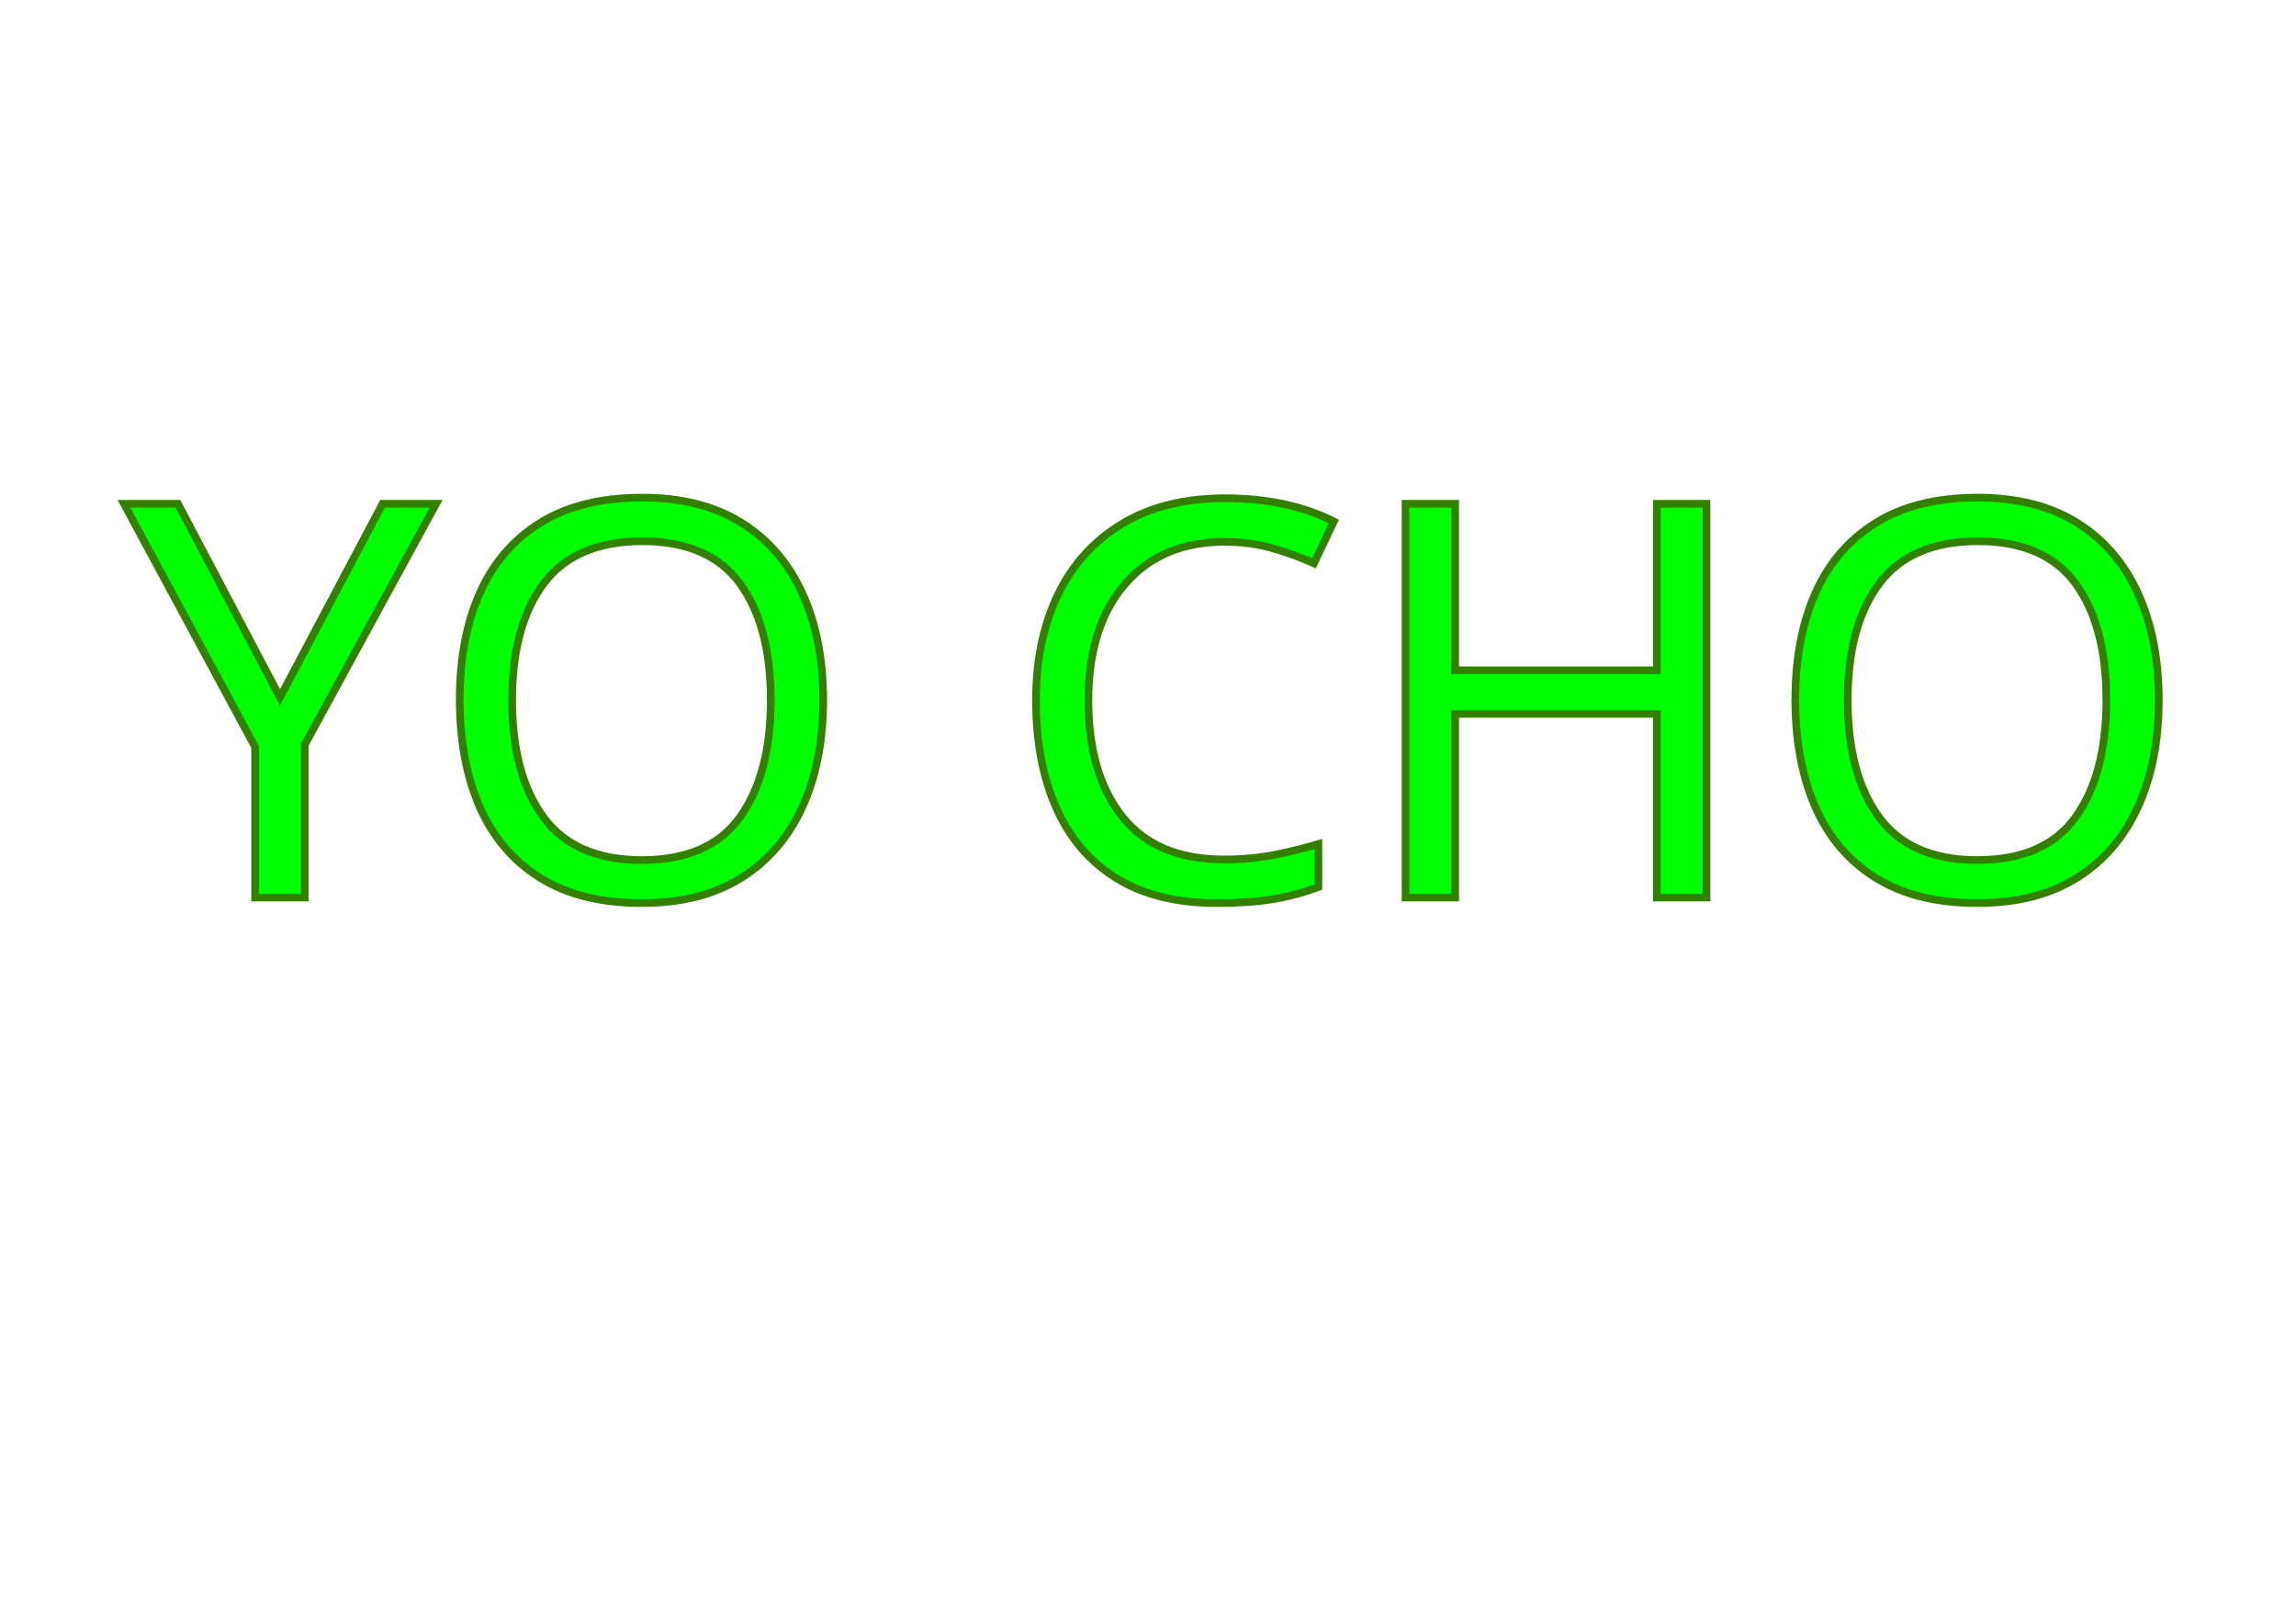
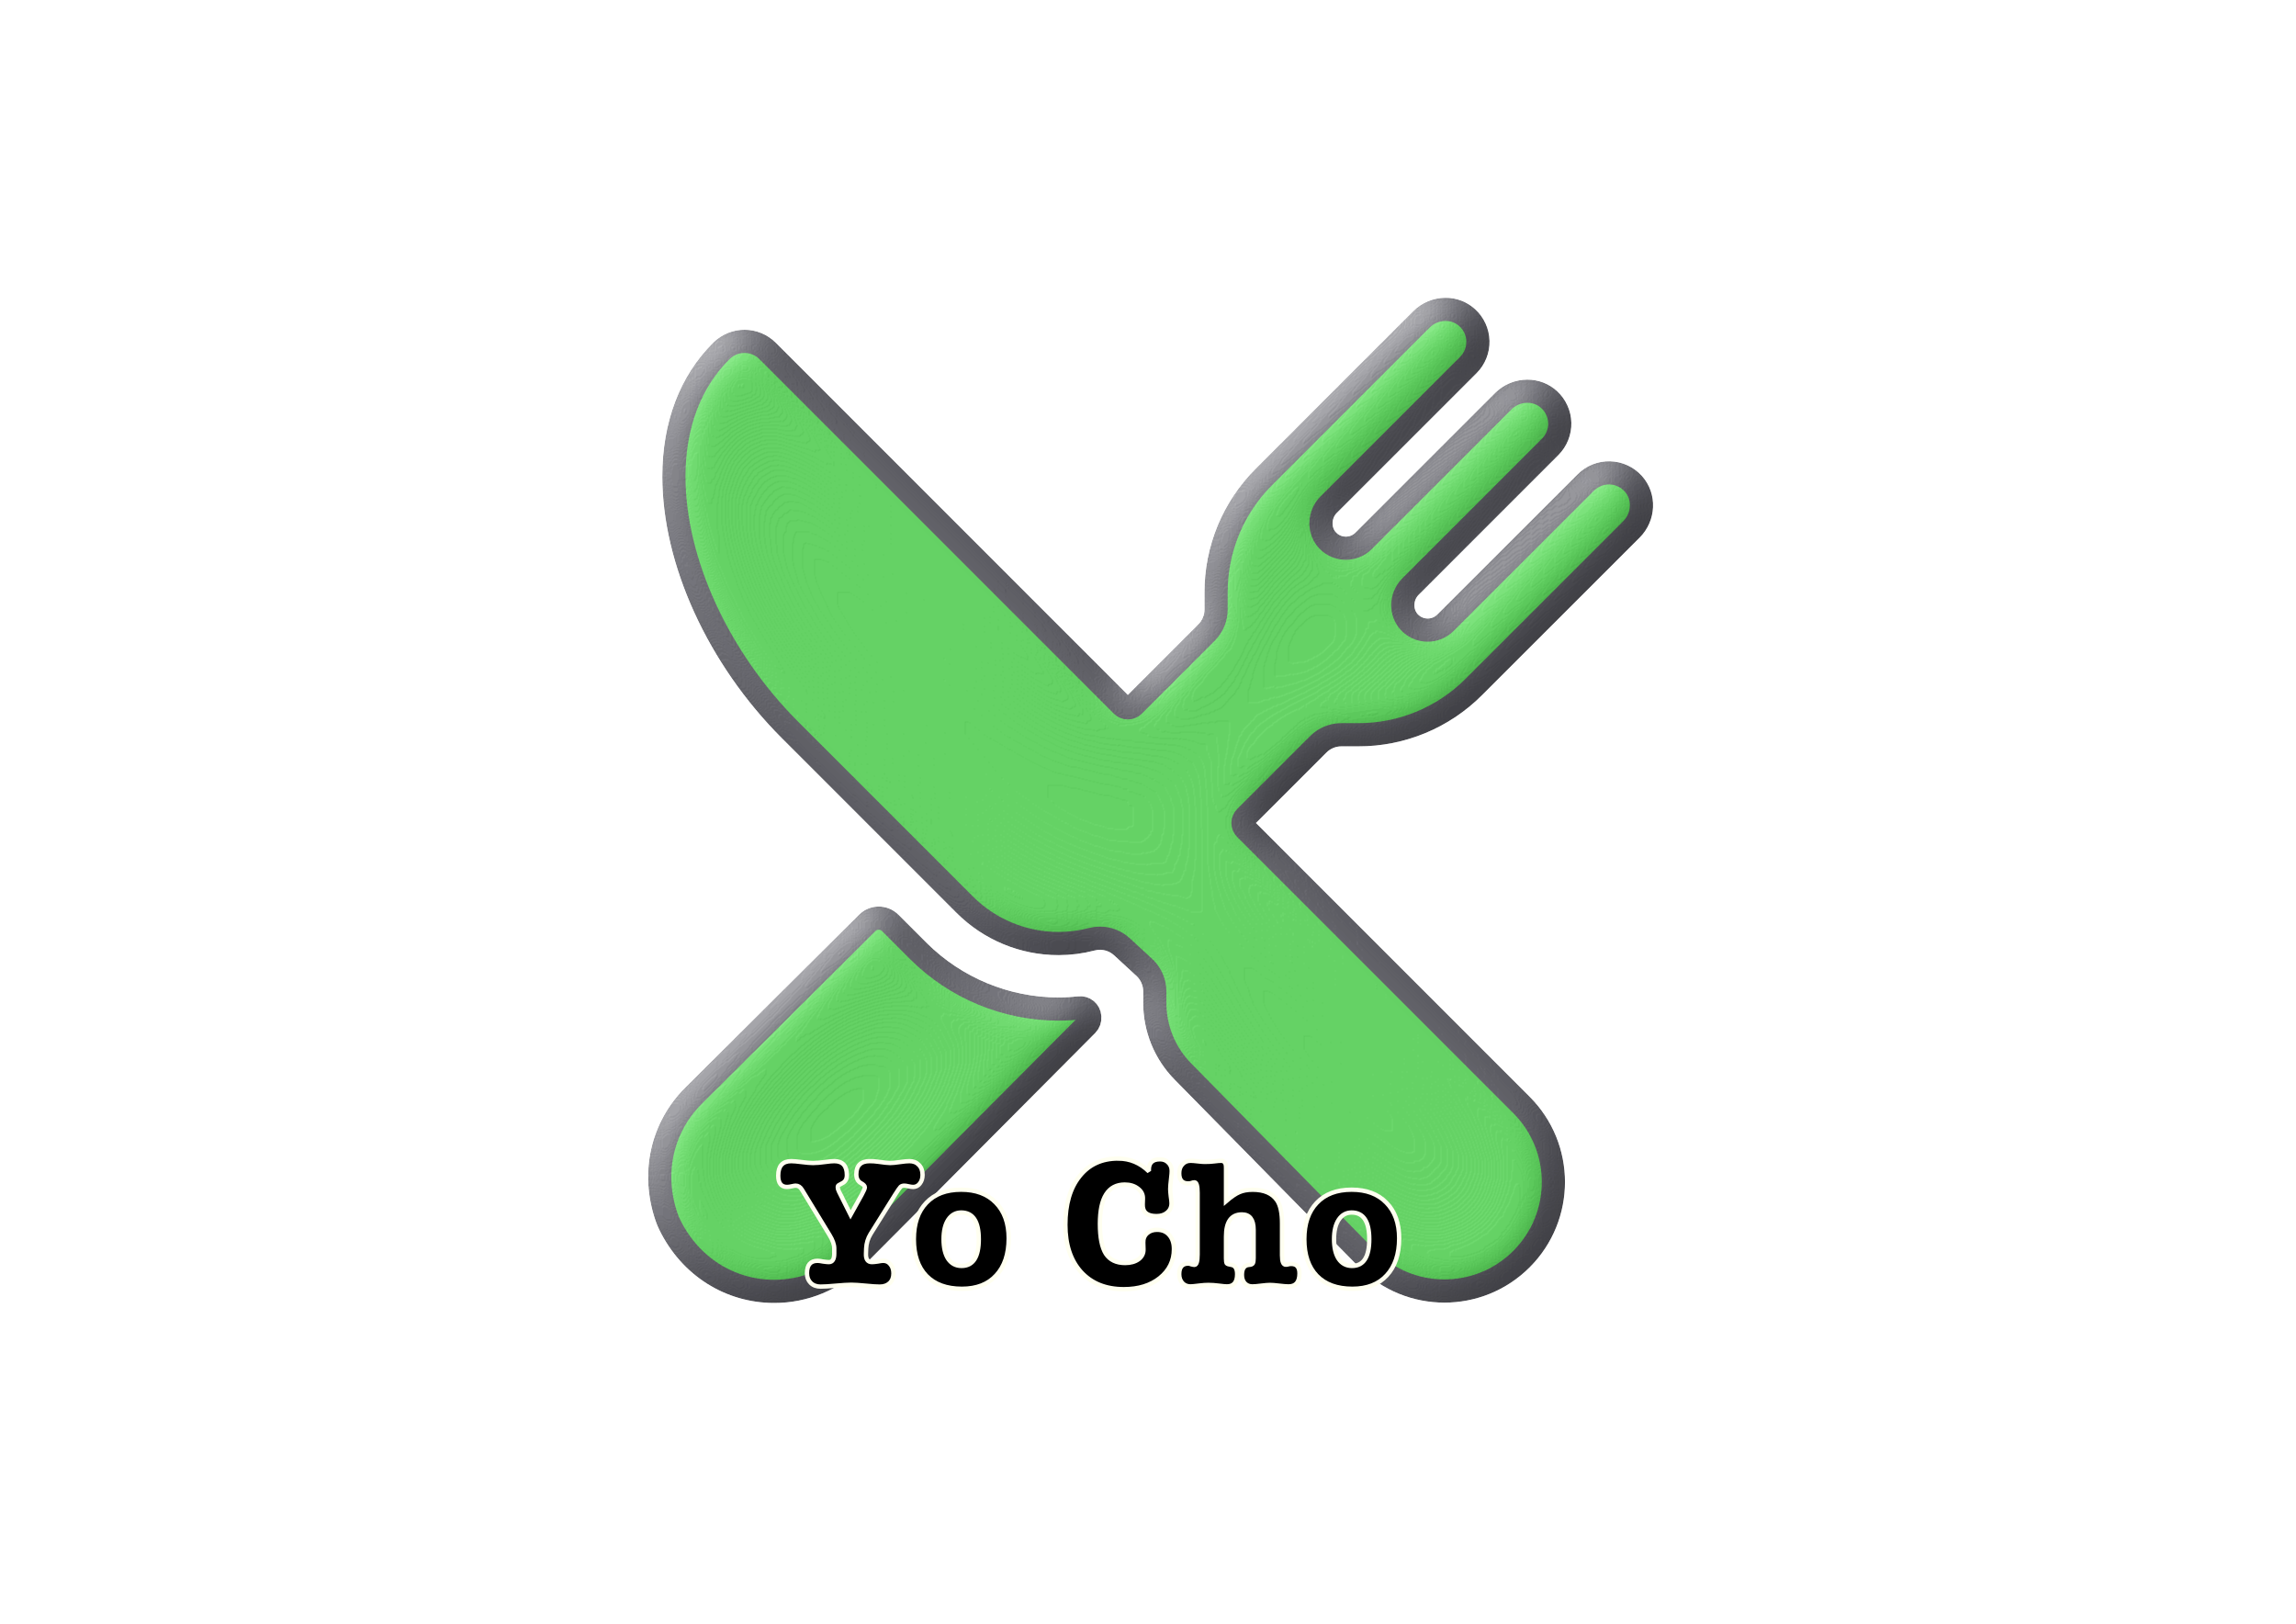
- <svg xmlns="http://www.w3.org/2000/svg" width="1122.52" height="793.701" viewBox="0 0 297 210" version="1.1" id="svg5">
-   <defs id="defs2" />
-   <g id="layer1">
-     <text xml:space="preserve" style="font-style:normal;font-variant:normal;font-weight:normal;font-stretch:normal;font-size:71.321px;line-height:1.25;font-family:'Party LET';-inkscape-font-specification:'Party LET, Normal';font-variant-ligatures:normal;font-variant-caps:normal;font-variant-numeric:normal;font-variant-east-asian:normal;letter-spacing:0.148px;word-spacing:4.879px;fill:#00ff00;stroke:#338000;stroke-width:0.99" x="16.036" y="116.08" id="text914">
-       <tspan id="tspan912" style="font-style:normal;font-variant:normal;font-weight:normal;font-stretch:normal;font-size:71.321px;font-family:'Party LET';-inkscape-font-specification:'Party LET, Normal';font-variant-ligatures:normal;font-variant-caps:normal;font-variant-numeric:normal;font-variant-east-asian:normal;fill:#00ff00;stroke:#338000;stroke-width:0.99" x="16.036" y="116.08">YO CHO</tspan>
-     </text>
+ <svg xmlns="http://www.w3.org/2000/svg" width="1122.5" height="793.7" version="1.1" viewBox="0 0 297 210">
+   <defs>
+     <filter id="filter6904" x="-.256" y="-.256" width="1.511" height="1.511" color-interpolation-filters="sRGB">
+       <feGaussianBlur in="SourceAlpha" result="result0" stdDeviation="2.3" />
+       <feMorphology in="SourceAlpha" radius="6.6" result="result1" />
+       <feGaussianBlur in="result1" stdDeviation="8.9" />
+       <feColorMatrix result="result91" values="1 0 0 0 0 0 1 0 0 0 0 0 1 0 0 0 0 0 0.3 0" />
+       <feComposite in="result0" in2="result91" operator="out" result="result2" />
+       <feGaussianBlur result="result4" stdDeviation="1.7" />
+       <feDiffuseLighting surfaceScale="10">
+         <feDistantLight azimuth="225" elevation="45" />
+       </feDiffuseLighting>
+       <feBlend in2="SourceGraphic" mode="multiply" />
+       <feComposite in2="SourceAlpha" operator="in" result="result3" />
+       <feSpecularLighting in="result4" specularExponent="17.9" surfaceScale="5">
+         <feDistantLight azimuth="225" elevation="45" />
+       </feSpecularLighting>
+       <feComposite in2="result3" operator="atop" />
+     </filter>
+   </defs>
+   <g transform="translate(2.7062 20.973)" fill="#0f0" filter="url(#filter6904)" opacity=".794" stroke="#00000f" stroke-width="3">
+     <path d="m172.99 74.055a21.029 21.029 0 0 0 14.97-6.202l20.373-20.36c1.611-1.611 1.76-4.233 0.225-5.924a4.233 4.233 0 0 0-6.13-0.148l-18.158 18.145a3.252 3.252 0 0 1-4.596 0c-1.267-1.265-1.199-3.402 0.066-4.667l18.079-18.079a4.233 4.233 0 0 0-0.148-6.128 4.133 4.133 0 0 0-2.799-1.072 4.421 4.421 0 0 0-3.125 1.296l-18.063 18.06a3.252 3.252 0 0 1-4.596 0c-1.265-1.265-1.199-3.402 0.066-4.667l18.079-18.074a4.233 4.233 0 0 0-0.148-6.128 4.133 4.133 0 0 0-2.799-1.072 4.426 4.426 0 0 0-3.125 1.296l-20.36 20.36a21.032 21.032 0 0 0-6.202 14.973v2.178a4.233 4.233 0 0 1-1.241 2.998l-9.422 9.425a1.058 1.058 0 0 1-1.498 0l-45.847-45.85a4.233 4.233 0 0 0-5.974-0.016c-4.008 3.971-6.149 9.578-6.149 16.211-0.026 10.954 5.731 23.548 15.026 32.83l22.609 22.609a17.142 17.142 0 0 0 12.107 5.009 16.933 16.933 0 0 0 4.289-0.55 4.297 4.297 0 0 1 1.077-0.14 4.215 4.215 0 0 1 2.865 1.125l3.014 2.783a4.265 4.265 0 0 1 1.217 2.971v1.466a12.629 12.629 0 0 0 3.643 8.903l23.826 24.228 0.024 0.026a14.1 14.1 0 0 0 19.939-19.942l-35.713-35.713a1.058 1.058 0 0 1 0-1.498l9.422-9.422a4.233 4.233 0 0 1 2.995-1.241z" />
+     <path d="m134.21 109.53a25.749 25.749 0 0 1-18.087-7.474l-3.667-3.667a2.117 2.117 0 0 0-2.99 0l-22.49 22.373c-4.008 4.008-5.44 9.909-3.455 15.687a8.104 8.104 0 0 0 0.394 0.953c2.67 5.466 7.85 8.641 13.518 8.641a14.732 14.732 0 0 0 10.488-4.35l29.993-30.136a1.241 1.241 0 0 0 0.349-0.984v-0.069a1.225 1.225 0 0 0-1.363-1.13 25.688 25.688 0 0 1-2.691 0.156z" />
+   </g>
+   <g stroke="#fffff0" stroke-width=".562" aria-label="Yo Cho">
+     <path d="m108.73 154.52 1.296 2.591 1.44-2.591q0.408-0.744 0.408-0.96 0-0.264-0.48-0.528-0.624-0.336-0.624-1.152 0-1.704 1.728-1.704 0.552 0 1.056 0.072 1.176 0.168 1.584 0.168 0.432 0 1.248-0.12 0.84-0.12 1.248-0.12 0.768 0 1.224 0.48 0.48 0.48 0.48 1.296 0 0.672-0.36 1.128-0.336 0.432-0.864 0.432-0.216 0-0.648-0.096-0.312-0.072-0.48-0.072-0.336 0-0.504 0.168t-0.696 1.008l-3.167 5.063q-0.528 0.864-0.576 1.872l-0.024 0.672q-0.048 1.104 0.768 1.104 0.264 0 0.744-0.072 0.48-0.096 0.72-0.096 0.576 0 0.936 0.456 0.384 0.456 0.384 1.176 0 0.792-0.48 1.248-0.48 0.456-1.296 0.456-0.6 0-1.824-0.12t-1.848-0.12q-0.672 0-1.992 0.12-1.32 0.12-1.992 0.12-0.792 0-1.272-0.48-0.48-0.48-0.48-1.248 0-1.608 1.368-1.608 0.24 0 0.72 0.096 0.504 0.072 0.744 0.072 0.696 0 0.696-1.104v-0.672q0-0.744-0.624-1.752l-3.551-5.831q-0.312-0.528-0.816-0.528-0.144 0-0.456 0.072-0.408 0.096-0.648 0.096-1.152 0-1.152-1.464 0-1.872 1.68-1.872 0.432 0 1.368 0.12t1.44 0.12q0.672 0 1.68-0.144 0.672-0.096 1.08-0.096 1.632 0 1.632 1.8 0 0.744-0.552 1.032-0.336 0.192-0.48 0.264-0.144 0.072-0.144 0.24v0.072q0 0.216 0.096 0.384 0.024 0.096 0.264 0.552z" />
+     <path d="m124.43 166.68q-2.975 0-4.607-1.68-1.608-1.68-1.608-4.727 0-3.023 1.608-4.703 1.608-1.704 4.511-1.704 2.855 0 4.487 1.68 1.656 1.68 1.656 4.607 0 3.071-1.608 4.799-1.584 1.728-4.439 1.728zm-0.096-9.862q-1.056 0-1.68 0.936-0.6 0.912-0.6 2.519 0 1.632 0.6 2.543 0.624 0.912 1.728 0.912 2.232 0 2.232-3.455 0-3.455-2.28-3.455z" />
+     <path d="m144.63 149.84q2.304 0 4.007 1.68-0.024-0.072-0.024-0.24 0-1.344 1.44-1.344 0.672 0 1.08 0.432 0.432 0.408 0.432 1.08 0 0.312-0.072 0.912-0.12 0.984-0.12 1.416 0 0.312 0.072 0.936 0.096 0.6 0.096 0.912 0 0.744-0.552 1.2-0.528 0.456-1.392 0.456-1.824 0-1.776-1.512l0.024-0.744q0.024-0.792-0.648-1.296-0.672-0.528-1.704-0.528-3.215 0-3.215 5.087 0 2.639 0.768 3.863 0.792 1.2 2.495 1.2 1.056 0 1.728-0.48 0.672-0.504 0.648-1.296l-0.024-0.864q-0.024-0.744 0.48-1.2 0.504-0.456 1.296-0.456 1.008 0 1.584 0.672 0.6 0.672 0.6 1.824 0 2.28-1.824 3.743-1.8 1.44-4.655 1.44-3.503 0-5.543-2.232-2.016-2.232-2.016-6.095 0-3.983 1.824-6.263 1.824-2.304 4.991-2.304z" />
+     <path d="m158.59 150.97v4.391q1.032-0.888 1.728-1.176 0.696-0.312 1.728-0.312 2.232 0 3.167 1.392 0.624 0.936 0.624 2.975v4.127q0 1.2 0.48 1.2 0.192 0 0.336-0.048t0.384-0.048q1.056 0 1.056 1.224 0 1.68-1.416 1.68-0.408 0-1.2-0.096-0.792-0.096-1.2-0.096-0.384 0-1.152 0.096-0.744 0.096-1.128 0.096-0.6 0-0.984-0.408-0.36-0.408-0.36-1.08 0-1.224 0.912-1.296 0.408-0.024 0.504-0.216 0.096-0.192 0.096-0.648v-3.671q0-1.992-1.512-1.992-2.064 0-2.064 2.855v2.831q0 0.504 0.096 0.648 0.12 0.12 0.6 0.192 0.744 0.12 0.744 1.2 0 1.584-1.32 1.584-0.288 0-1.032-0.096-0.744-0.096-1.368-0.096-0.504 0-1.08 0.072-0.96 0.12-1.224 0.12-0.648 0-1.056-0.432-0.408-0.456-0.408-1.152 0-1.368 1.176-1.368 0.144 0 0.384 0.096 0.264 0.072 0.408 0.072 0.408 0 0.408-1.344v-7.99q0-1.344-0.408-1.344-0.168 0-0.432 0.096-0.144 0.048-0.384 0.048-1.152 0-1.152-1.32 0-0.72 0.408-1.152 0.408-0.456 1.056-0.456 0.312 0 0.912 0.072 0.6 0.072 0.912 0.072 0.744 0 1.272-0.072 0.552-0.072 0.84-0.072 0.648 0 0.648 0.84z" />
+     <path d="m174.94 166.68q-2.975 0-4.607-1.68-1.608-1.68-1.608-4.727 0-3.023 1.608-4.703 1.608-1.704 4.511-1.704 2.855 0 4.487 1.68 1.656 1.68 1.656 4.607 0 3.071-1.608 4.799-1.584 1.728-4.439 1.728zm-0.096-9.862q-1.056 0-1.68 0.936-0.6 0.912-0.6 2.519 0 1.632 0.6 2.543 0.624 0.912 1.728 0.912 2.232 0 2.232-3.455 0-3.455-2.28-3.455z" />
  </g>
</svg>
